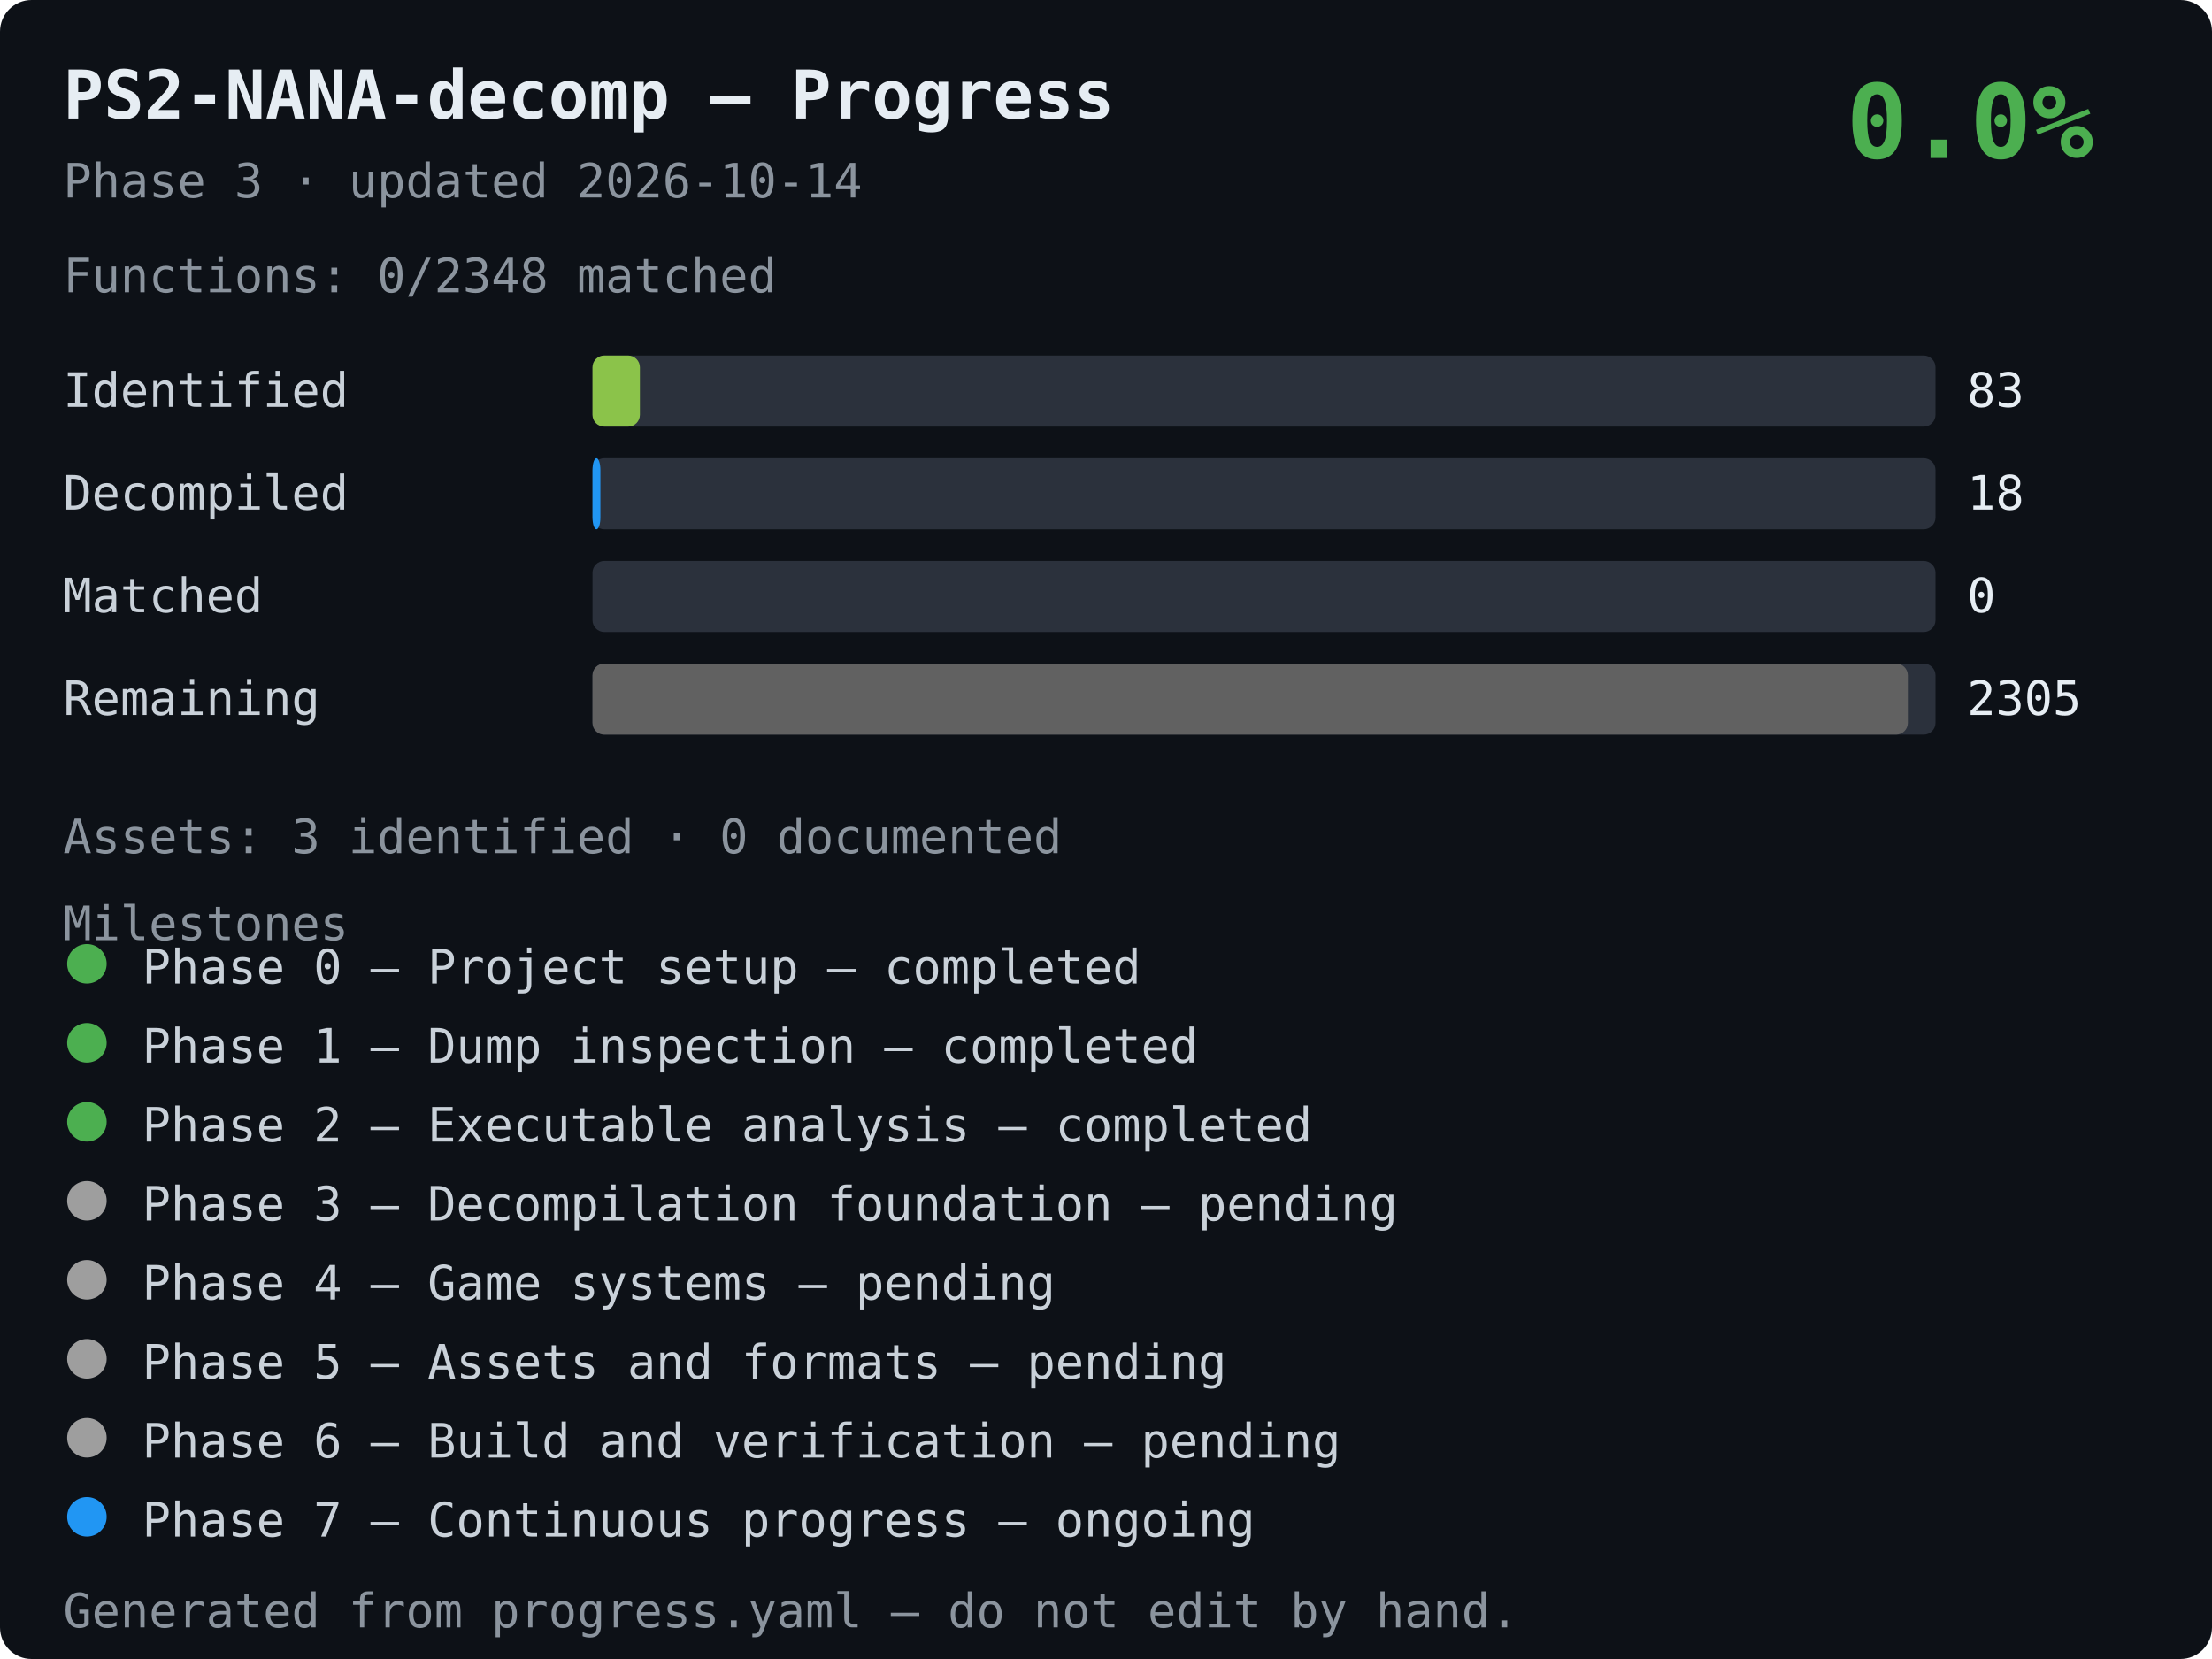
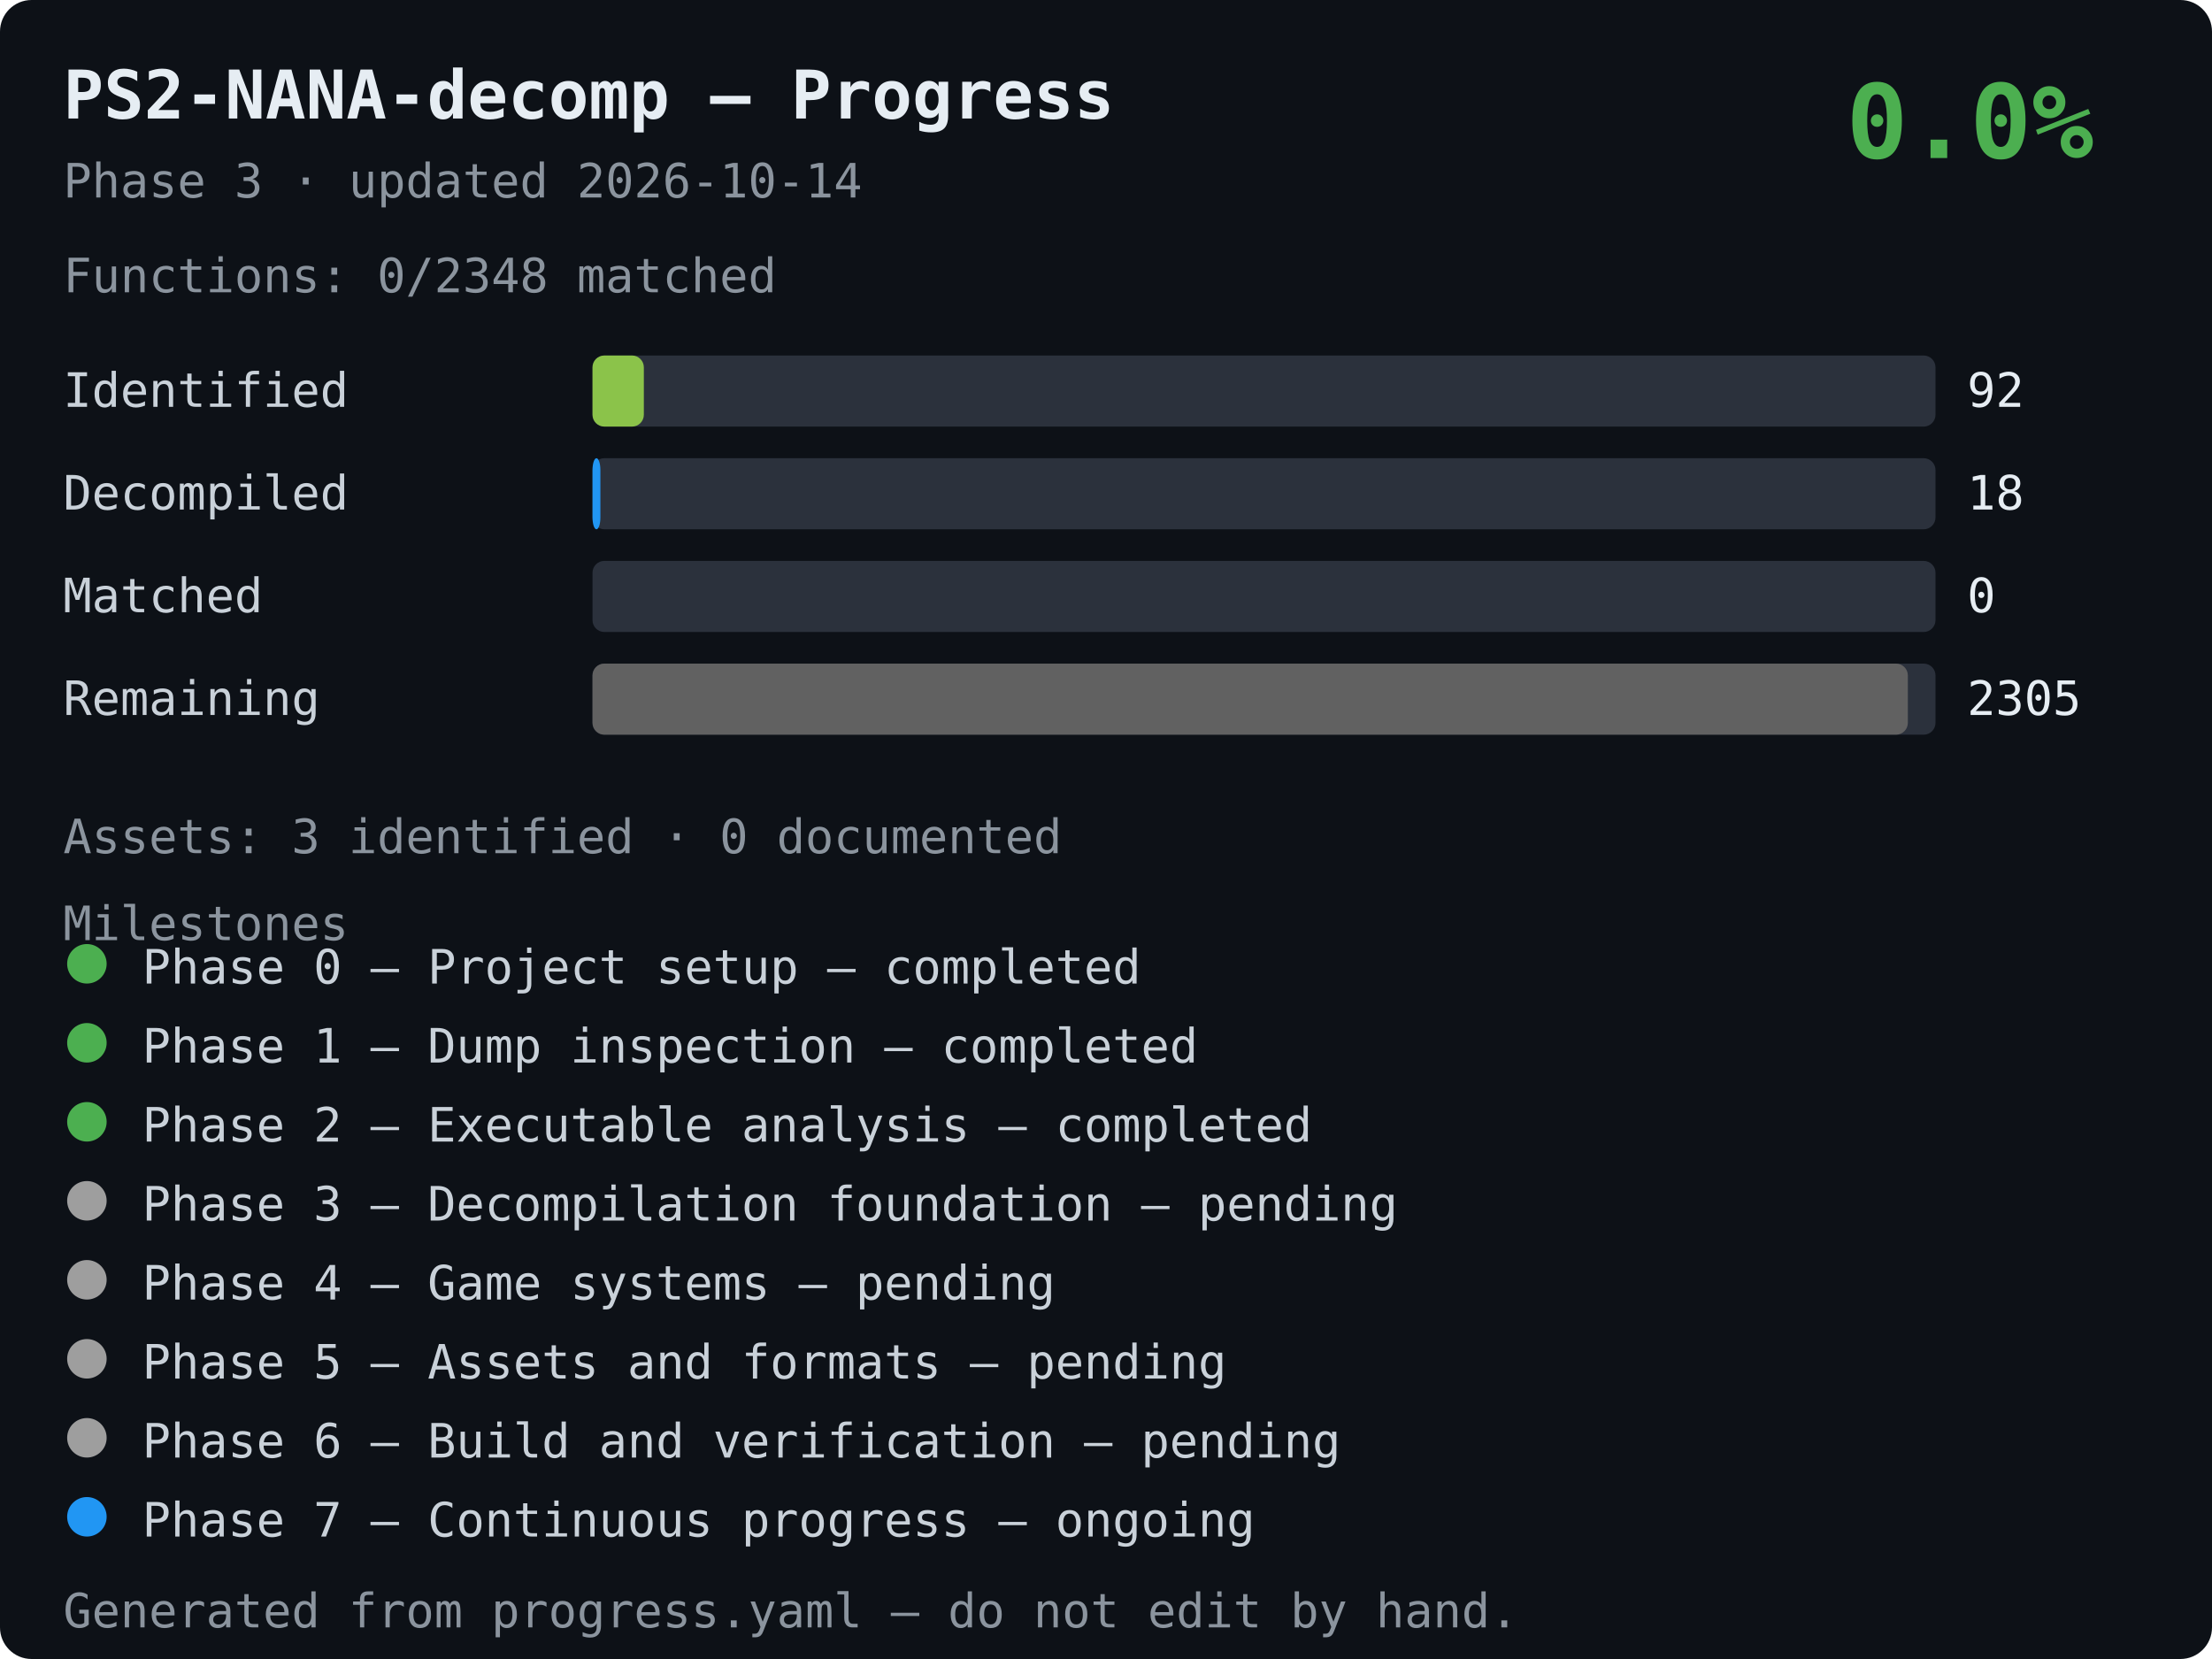
<svg xmlns="http://www.w3.org/2000/svg" width="560" height="420" viewBox="0 0 560 420" font-family="monospace">
  <style>
    .t { font-size: 17px; font-weight: bold; fill: #e6edf3; }
    .s { font-size: 12px; fill: #8b949e; }
    .lbl { font-size: 12px; fill: #c9d1d9; }
    .val { font-size: 12px; fill: #e6edf3; }
    .ms { font-size: 12px; fill: #c9d1d9; }
    .pct { font-size: 26px; font-weight: bold; fill: #4caf50; }
  </style>
  <rect width="100%" height="100%" rx="8" fill="#0d1117" />
  <text x="16" y="30" class="t">PS2-NANA-decomp — Progress</text>
  <text x="16" y="50" class="s">Phase 3 · updated 2026-10-14</text>
  <text x="530" y="40" text-anchor="end" class="pct">0.0%</text>
  <text x="16" y="74" class="s">Functions: 0/2348 matched</text>
  <text x="16" y="103" class="lbl">Identified</text>
  <rect x="150" y="90" width="340" height="18" rx="3" fill="#2b313c" />
-   <rect x="150" y="90" width="12" height="18" rx="3" fill="#8bc34a" />
-   <text x="498" y="103" class="val">83</text>
+   <rect x="150" y="90" width="13" height="18" rx="3" fill="#8bc34a" />
+   <text x="498" y="103" class="val">92</text>
  <text x="16" y="129" class="lbl">Decompiled</text>
  <rect x="150" y="116" width="340" height="18" rx="3" fill="#2b313c" />
  <rect x="150" y="116" width="2" height="18" rx="3" fill="#2196f3" />
  <text x="498" y="129" class="val">18</text>
  <text x="16" y="155" class="lbl">Matched</text>
  <rect x="150" y="142" width="340" height="18" rx="3" fill="#2b313c" />
  <rect x="150" y="142" width="0" height="18" rx="3" fill="#4caf50" />
  <text x="498" y="155" class="val">0</text>
  <text x="16" y="181" class="lbl">Remaining</text>
  <rect x="150" y="168" width="340" height="18" rx="3" fill="#2b313c" />
  <rect x="150" y="168" width="333" height="18" rx="3" fill="#616161" />
  <text x="498" y="181" class="val">2305</text>
  <text x="16" y="216" class="s">Assets: 3 identified · 0 documented</text>
  <text x="16" y="238" class="s">Milestones</text>
  <circle cx="22" cy="244" r="5" fill="#4caf50" />
  <text x="36" y="249" class="ms">Phase 0 — Project setup — completed</text>
  <circle cx="22" cy="264" r="5" fill="#4caf50" />
  <text x="36" y="269" class="ms">Phase 1 — Dump inspection — completed</text>
  <circle cx="22" cy="284" r="5" fill="#4caf50" />
  <text x="36" y="289" class="ms">Phase 2 — Executable analysis — completed</text>
  <circle cx="22" cy="304" r="5" fill="#9e9e9e" />
  <text x="36" y="309" class="ms">Phase 3 — Decompilation foundation — pending</text>
  <circle cx="22" cy="324" r="5" fill="#9e9e9e" />
  <text x="36" y="329" class="ms">Phase 4 — Game systems — pending</text>
  <circle cx="22" cy="344" r="5" fill="#9e9e9e" />
  <text x="36" y="349" class="ms">Phase 5 — Assets and formats — pending</text>
  <circle cx="22" cy="364" r="5" fill="#9e9e9e" />
  <text x="36" y="369" class="ms">Phase 6 — Build and verification — pending</text>
  <circle cx="22" cy="384" r="5" fill="#2196f3" />
  <text x="36" y="389" class="ms">Phase 7 — Continuous progress — ongoing</text>
  <text x="16" y="412" class="s">Generated from progress.yaml — do not edit by hand.</text>
</svg>
